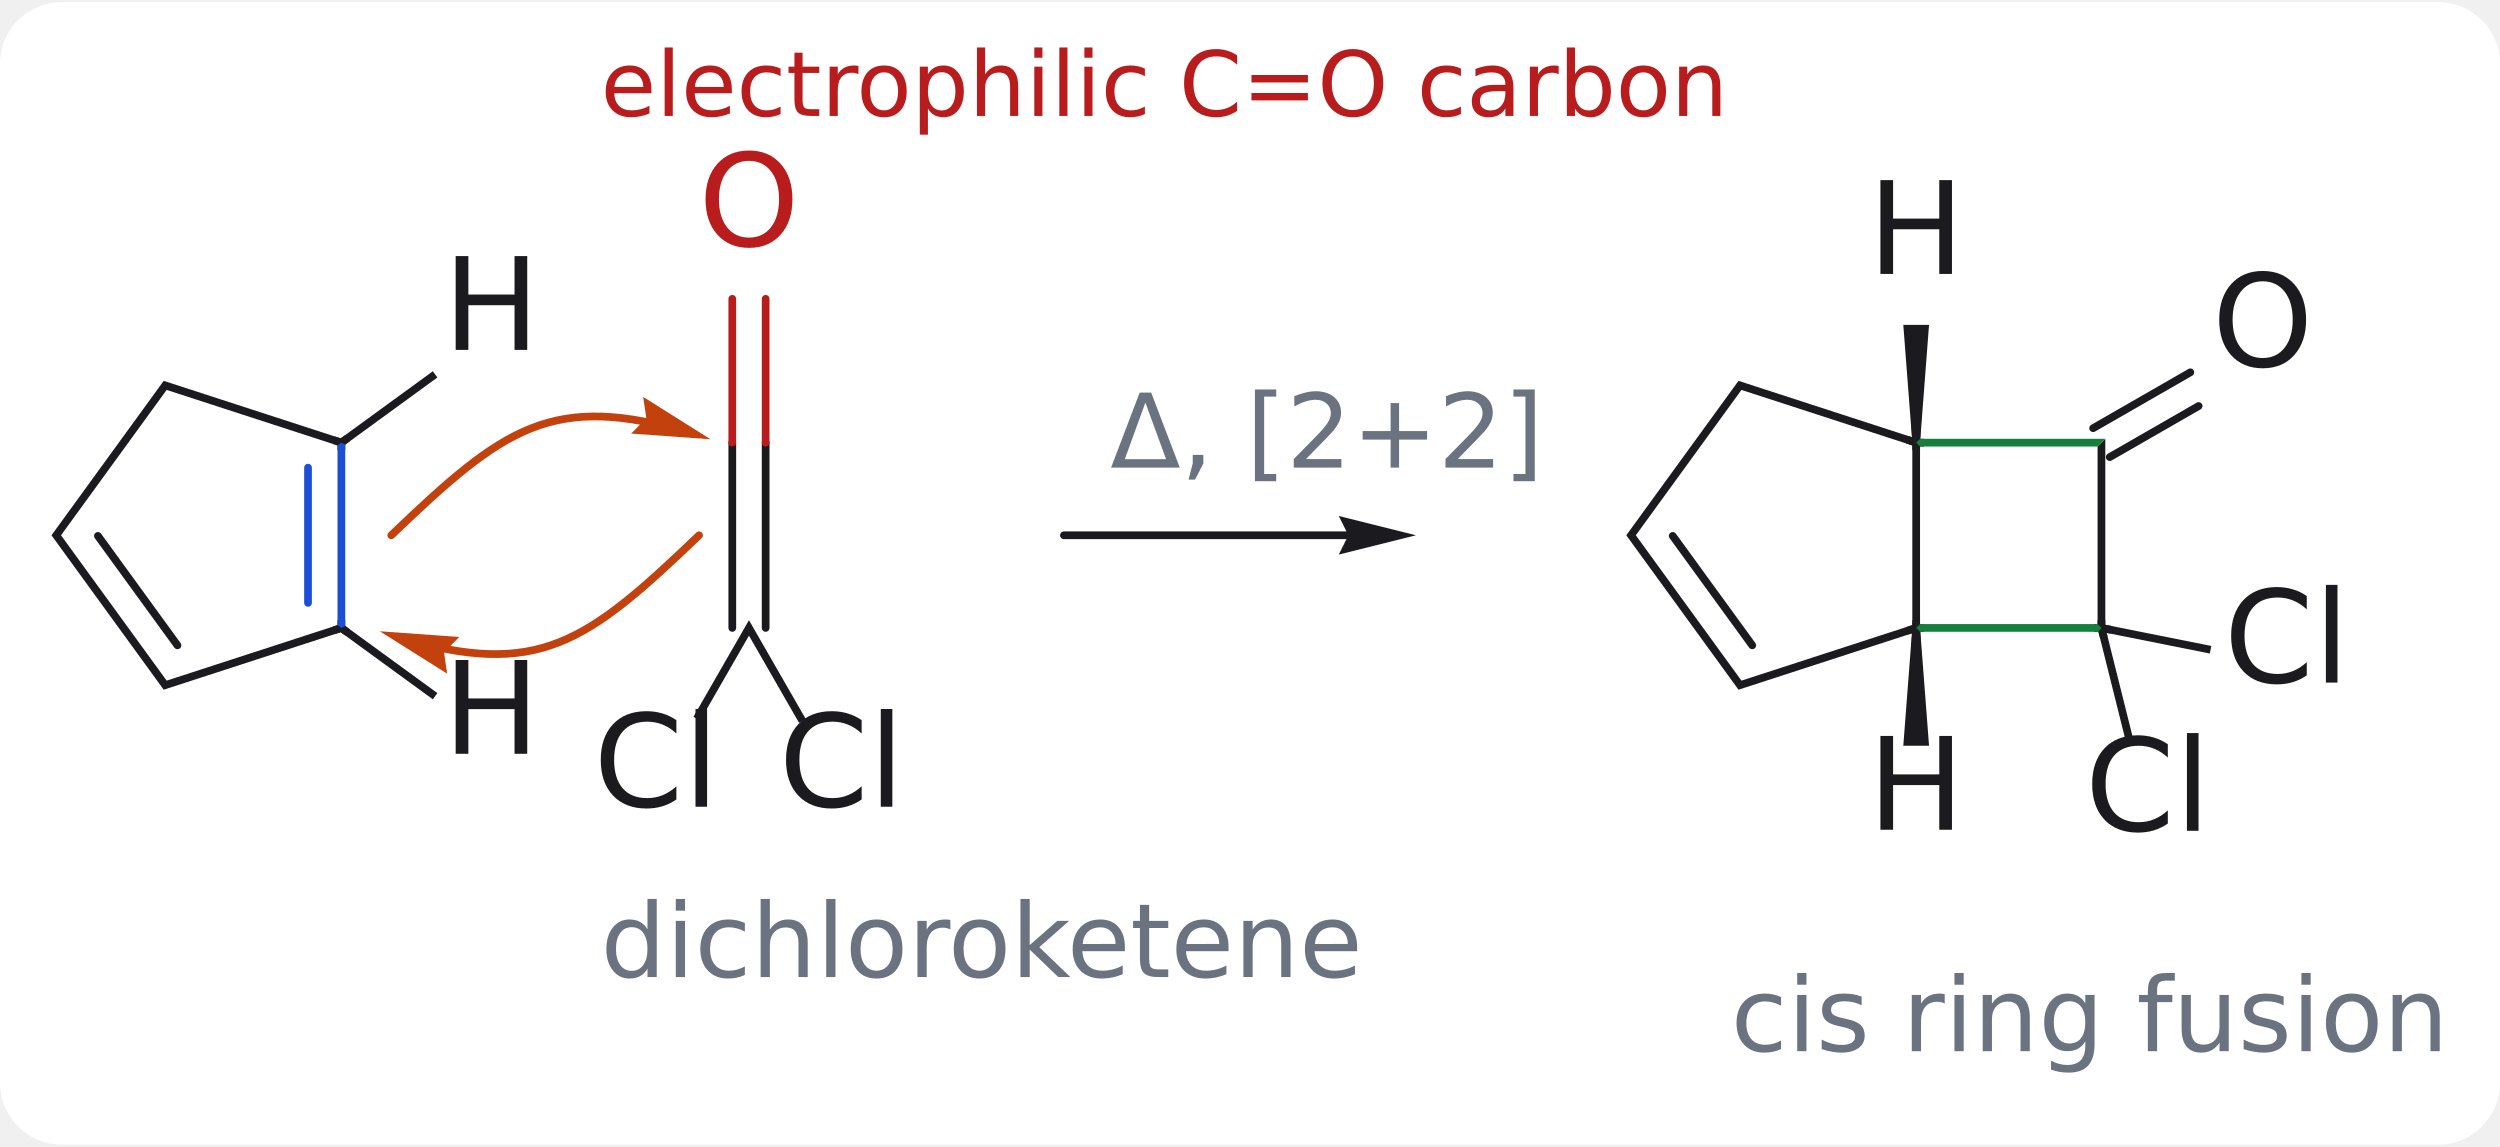
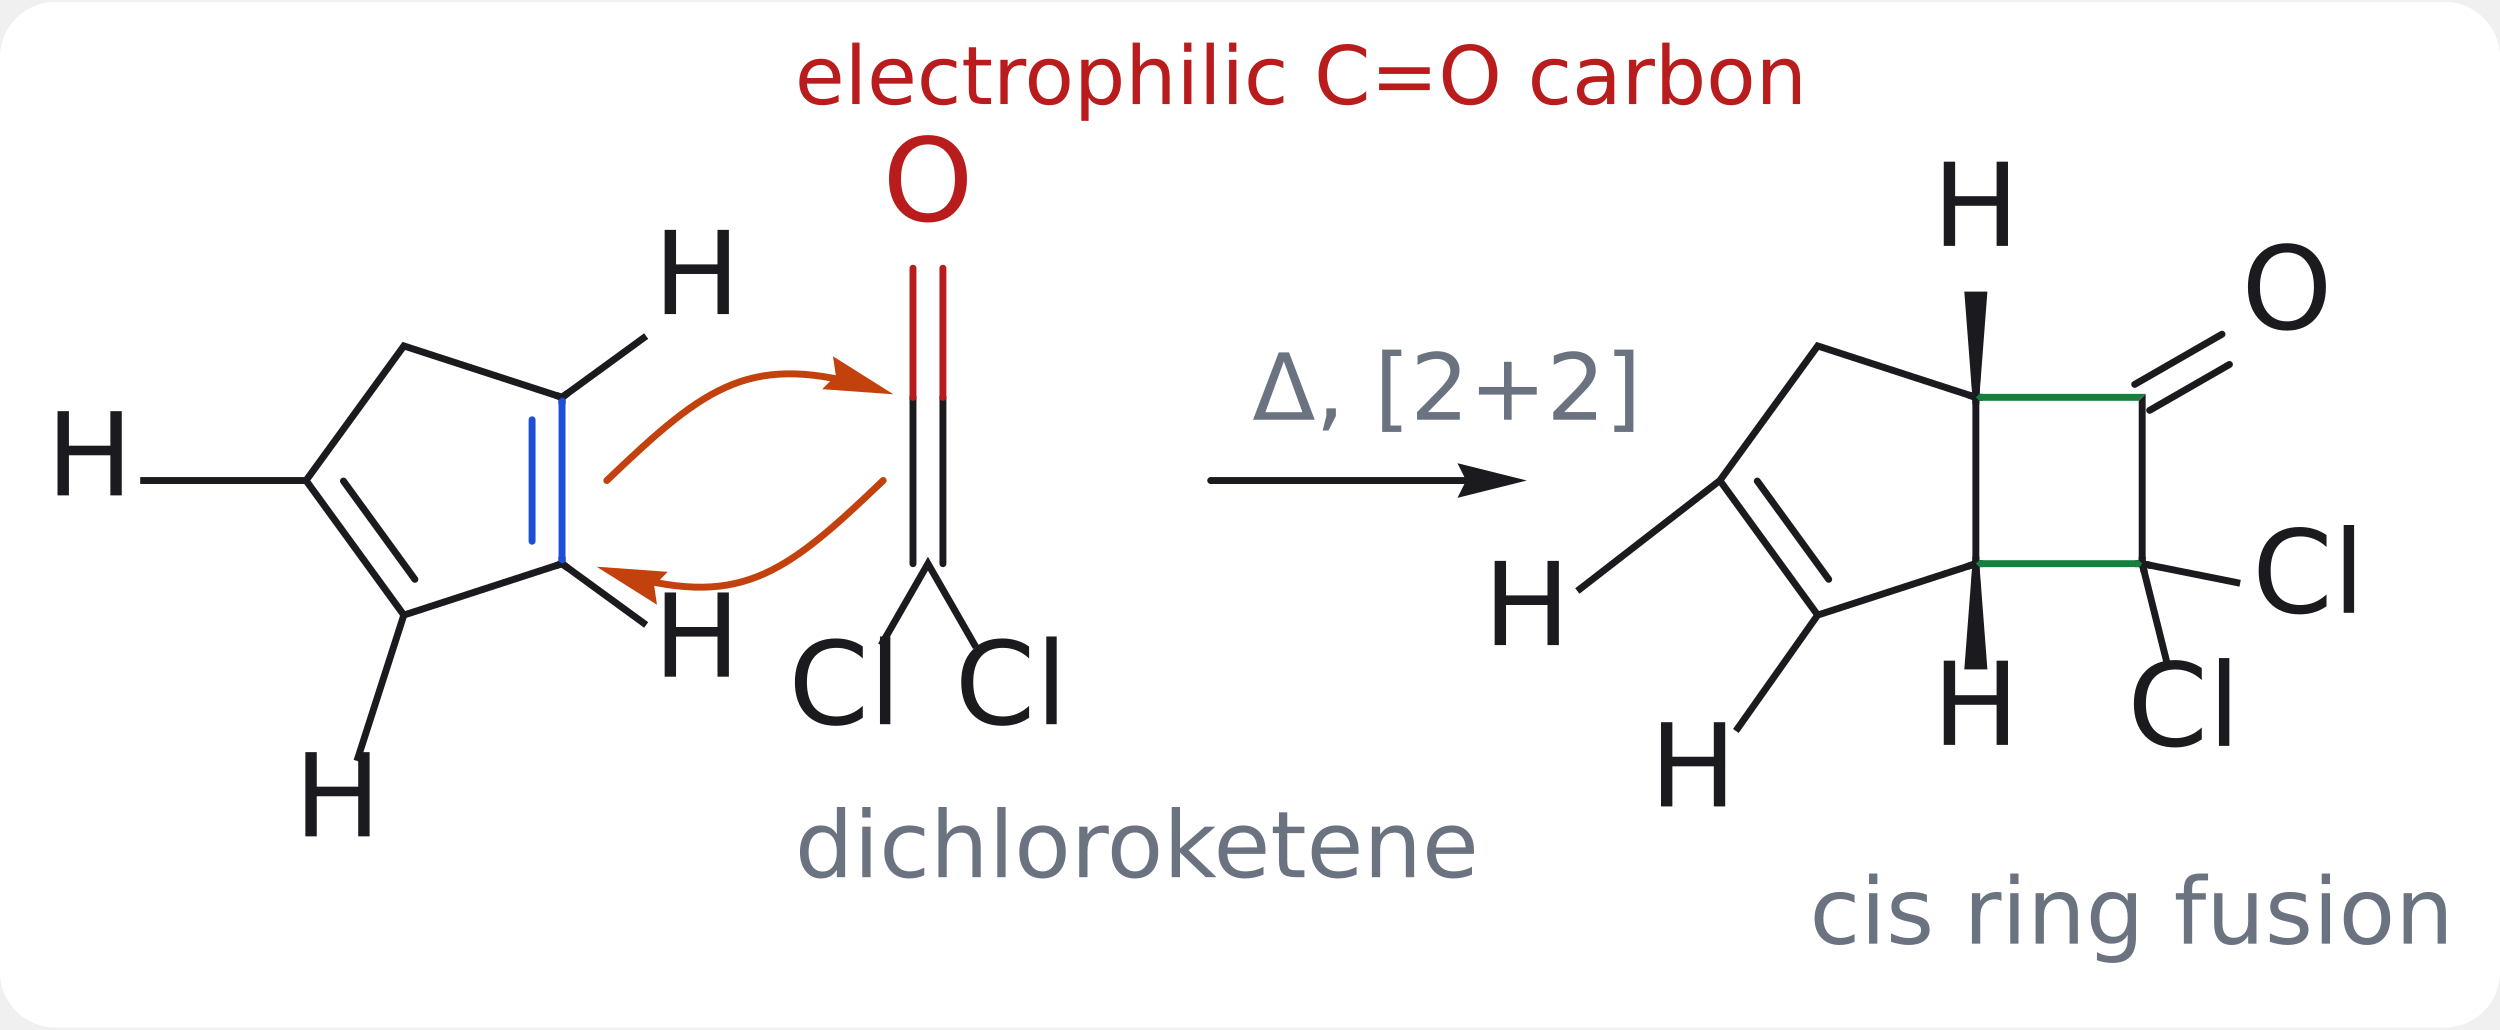
- <svg xmlns="http://www.w3.org/2000/svg" viewBox="-77.386 -120.867 566.737 259" width="351" height="161">
+ <svg xmlns="http://www.w3.org/2000/svg" viewBox="-141.913 -120.867 631.263 259" width="391" height="161">
  <style>.c-ink.fill{fill:#1b1b1f}.c-ink.stroke{stroke:#1b1b1f}.c-arrow.fill{fill:#c2410c}.c-arrow.stroke{stroke:#c2410c}.c-nu.fill{fill:#1d4ed8}.c-nu.stroke{stroke:#1d4ed8}.c-el.fill{fill:#b91c1c}.c-el.stroke{stroke:#b91c1c}.c-good.fill{fill:#15803d}.c-good.stroke{stroke:#15803d}.c-muted.fill{fill:#6b7280}.c-muted.stroke{stroke:#6b7280}.card{fill:#ffffff}@media (prefers-color-scheme: dark){.c-ink.fill{fill:#e6e6ea}.c-ink.stroke{stroke:#e6e6ea}.c-arrow.fill{fill:#ff9f5a}.c-arrow.stroke{stroke:#ff9f5a}.c-nu.fill{fill:#8ab4ff}.c-nu.stroke{stroke:#8ab4ff}.c-el.fill{fill:#ff8a8a}.c-el.stroke{stroke:#ff8a8a}.c-good.fill{fill:#6ee7a0}.c-good.stroke{stroke:#6ee7a0}.c-muted.fill{fill:#9ca3af}.c-muted.stroke{stroke:#9ca3af}.card{fill:#1e1e1e}}</style>
-   <rect class="card" x="-77.386" y="-120.867" width="566.737" height="259.000" rx="14" />
+   <rect class="card" x="-141.913" y="-120.867" width="631.263" height="259.000" rx="14" />
  <path class="c-nu stroke" d="M-7.56 -15.33 L-7.56 15.33 " fill="none" stroke-width="1.75" stroke-linecap="round" stroke-linejoin="round" />
  <line class="c-ink stroke" x1="-37.16" y1="24.947" x2="-55.189" y2="0.142" stroke-width="1.75" stroke-linecap="round" />
  <line class="c-ink stroke" x1="96.18" y1="-21" x2="96.18" y2="21" stroke-width="1.75" stroke-linecap="round" />
  <line class="c-ink stroke" x1="88.62" y1="-21" x2="88.62" y2="21" stroke-width="1.75" stroke-linecap="round" />
  <path class="c-el stroke" d="M88.62 -21 L88.62 -53.603 " fill="none" stroke-width="1.75" stroke-linecap="round" stroke-linejoin="round" />
  <path class="c-el stroke" d="M96.18 -21 L96.18 -53.603 " fill="none" stroke-width="1.75" stroke-linecap="round" stroke-linejoin="round" />
  <line class="c-ink stroke" x1="319.84" y1="24.947" x2="301.811" y2="0.142" stroke-width="1.75" stroke-linecap="round" />
  <line class="c-ink stroke" x1="397.116" y1="-24.277" x2="419.149" y2="-36.94" stroke-width="1.75" stroke-linecap="round" />
  <line class="c-ink stroke" x1="400.884" y1="-17.723" x2="421.032" y2="-29.303" stroke-width="1.75" stroke-linecap="round" />
  <path class="c-ink fill stroke" d="M-0.875 -20.364 L-0.875 -19.25 L0.875 -19.25 L0.875 -20.555 L0 -21 Z M-0.154 -21.97 L-1.394 -22.373 L-1.935 -20.709 L-0.875 -20.364 L0 -21 Z M0.875 -20.555 L1.93 -21.323 L0.899 -22.738 L-0.154 -21.97 L0 -21 Z " stroke-width="0" stroke-linecap="round" stroke-linejoin="round" />
  <path class="c-ink fill stroke" d="M0.875 20.555 L0.875 19.25 L-0.875 19.25 L-0.875 20.364 L0 21 Z M-0.875 20.364 L-1.935 20.709 L-1.394 22.373 L-0.154 21.97 L0 21 Z M-0.154 21.97 L0.899 22.738 L1.93 21.323 L0.875 20.555 L0 21 Z " stroke-width="0" stroke-linecap="round" stroke-linejoin="round" />
  <path class="c-ink fill stroke" d="M356.125 -20.364 L356.125 -19.25 L357.875 -19.25 L357.875 -20.125 L357 -21 Z M356.066 -22.224 L355.233 -22.494 L354.693 -20.83 L356.125 -20.364 L357 -21 Z M357.918 -21.875 L358.159 -26.833 L355.841 -26.833 L356.066 -22.224 L357 -21 Z M357.875 -20.125 L358.793 -20.125 L358.793 -21.875 L357.918 -21.875 L357 -21 Z " stroke-width="0" stroke-linecap="round" stroke-linejoin="round" />
  <path class="c-ink fill stroke" d="M357.875 20.125 L357.875 19.25 L356.125 19.25 L356.125 20.364 L357 21 Z M356.125 20.364 L354.693 20.83 L355.233 22.494 L356.066 22.224 L357 21 Z M356.066 22.224 L355.841 26.833 L358.159 26.833 L357.918 21.875 L357 21 Z M357.918 21.875 L358.793 21.875 L358.793 20.125 L357.875 20.125 L357 21 Z " stroke-width="0" stroke-linecap="round" stroke-linejoin="round" />
  <path class="c-ink fill stroke" d="M399.875 20.283 L399.875 19.25 L398.125 19.25 L398.125 20.125 L399 21 Z M398.125 20.125 L397.25 20.125 L397.25 21.875 L398.317 21.875 L399 21 Z M400.184 22.129 L401.042 22.301 L401.385 20.585 L399.875 20.283 L399 21 Z M398.317 21.875 L398.699 23.402 L400.396 22.978 L400.184 22.129 L399 21 Z " stroke-width="0" stroke-linecap="round" stroke-linejoin="round" />
-   <path class="c-ink fill stroke" d="M-0.875 20.364 L-39.608 32.949 L-40.276 35.007 L-0.154 21.97 L0 21 Z M-39.608 32.949 L-63.556 0 L-65.72 0 L-40.276 35.007 Z M-63.556 0 L-39.608 -32.949 L-40.276 -35.007 L-65.72 0 Z M-39.608 -32.949 L-0.875 -20.364 L0 -21 L-0.154 -21.97 L-40.276 -35.007 Z M0.875 -20.555 L21.765 -35.771 L20.735 -37.186 L-0.154 -21.97 L0 -21 Z M-0.154 21.97 L20.735 37.186 L21.765 35.771 L0.875 20.555 L0 21 Z M92.4 19.244 L79.81 41.151 L81.327 42.023 L92.4 22.756 Z M92.4 22.756 L103.768 42.536 L105.285 41.664 L92.4 19.244 Z M356.125 -20.364 L356.125 20.364 L357 21 L357.875 20.125 L357.875 -20.125 L357 -21 Z M356.125 20.364 L317.392 32.949 L316.724 35.007 L356.066 22.224 L357 21 Z M317.392 32.949 L293.444 0 L291.28 0 L316.724 35.007 Z M293.444 0 L317.392 -32.949 L316.724 -35.007 L291.28 0 Z M317.392 -32.949 L356.125 -20.364 L357 -21 L356.066 -22.224 L316.724 -35.007 Z M357.942 -21.875 L359.917 -47.702 L354.083 -47.702 L356.031 -22.235 L357 -21 Z M356.031 22.235 L354.083 47.702 L359.917 47.702 L357.942 21.875 L357 21 Z M398.125 -20.125 L398.125 20.125 L399 21 L399.875 20.283 L399.875 -21.875 Z M400.184 22.129 L423.565 26.805 L423.908 25.089 L399.875 20.283 L399 21 Z M398.317 21.875 L404.791 47.772 L406.489 47.347 L400.184 22.129 L399 21 Z " stroke-width="0" stroke-linecap="round" stroke-linejoin="round" />
+   <path class="c-ink fill stroke" d="M-0.875 20.364 L-39.608 32.949 L-39.942 33.978 L-39.246 34.672 L-0.154 21.97 L0 21 Z M-39.608 32.949 L-63.556 0 L-64.638 0 L-65.084 0.875 L-40.911 34.133 L-39.942 33.978 Z M-63.556 0 L-39.608 -32.949 L-40.276 -35.007 L-65.084 -0.875 L-64.638 0 Z M-39.608 -32.949 L-0.875 -20.364 L0 -21 L-0.154 -21.97 L-40.276 -35.007 Z M0.875 -20.555 L21.765 -35.771 L20.735 -37.186 L-0.154 -21.97 L0 -21 Z M-0.154 21.97 L20.735 37.186 L21.765 35.771 L0.875 20.555 L0 21 Z M92.4 19.244 L79.81 41.151 L81.327 42.023 L92.4 22.756 Z M92.4 22.756 L103.768 42.536 L105.285 41.664 L92.4 19.244 Z M356.125 -20.364 L356.125 20.364 L357 21 L357.875 20.125 L357.875 -20.125 L357 -21 Z M356.125 20.364 L317.392 32.949 L317.058 33.978 L317.605 34.72 L356.066 22.224 L357 21 Z M317.392 32.949 L293.444 0 L292.362 0 L292.185 1.244 L315.982 33.985 L317.058 33.978 Z M293.444 0 L317.392 -32.949 L316.724 -35.007 L291.727 -0.615 L292.362 0 Z M317.392 -32.949 L356.125 -20.364 L357 -21 L356.066 -22.224 L316.724 -35.007 Z M357.942 -21.875 L359.917 -47.702 L354.083 -47.702 L356.031 -22.235 L357 -21 Z M356.031 22.235 L354.083 47.702 L359.917 47.702 L357.942 21.875 L357 21 Z M398.125 -20.125 L398.125 20.125 L399 21 L399.875 20.283 L399.875 -21.875 Z M400.184 22.129 L423.565 26.805 L423.908 25.089 L399.875 20.283 L399 21 Z M398.317 21.875 L404.791 47.772 L406.489 47.347 L400.184 22.129 L399 21 Z M-40.911 34.133 L-52.614 70.534 L-50.948 71.07 L-39.246 34.672 L-39.942 33.978 Z M-65.084 -0.875 L-106.51 -0.875 L-106.51 0.875 L-65.084 0.875 L-64.638 0 Z M315.982 33.985 L295.685 62.737 L297.114 63.747 L317.605 34.72 L317.058 33.978 Z M291.727 -0.615 L255.834 27.209 L256.906 28.592 L292.185 1.244 L292.362 0 Z " stroke-width="0" stroke-linecap="round" stroke-linejoin="round" />
  <path class="c-nu fill stroke" d="M-0.875 -20.364 L-0.875 20.364 L0 21 L0.875 20.555 L0.875 -20.555 L0 -21 Z " stroke-width="0" stroke-linecap="round" stroke-linejoin="round" />
  <path class="c-good fill stroke" d="M357.875 -20.125 L398.125 -20.125 L399.875 -21.875 L357.918 -21.875 L357 -21 Z M357.918 21.875 L398.317 21.875 L399 21 L398.125 20.125 L357.875 20.125 L357 21 Z " stroke-width="0" stroke-linecap="round" stroke-linejoin="round" />
-   <text class="c-ink fill" xml:space="preserve" x="23.054" y="-62.222" font-family="DejaVu Sans" font-size="29.167" font-weight="normal" font-style="normal" text-decoration="none" dominant-baseline="text-before-edge">H</text>
-   <text class="c-ink fill" xml:space="preserve" x="23.054" y="29.338" font-family="DejaVu Sans" font-size="29.167" font-weight="normal" font-style="normal" text-decoration="none" dominant-baseline="text-before-edge">H</text>
-   <text class="c-el fill" xml:space="preserve" x="80.921" y="-85.756" font-family="DejaVu Sans" font-size="29.167" font-weight="normal" font-style="normal" text-decoration="none" dominant-baseline="text-before-edge">O</text>
-   <text class="c-ink fill" xml:space="preserve" x="57.166" y="41.34" font-family="DejaVu Sans" font-size="29.167" font-weight="normal" font-style="normal" text-decoration="none" dominant-baseline="text-before-edge">Cl</text>
-   <text class="c-ink fill" xml:space="preserve" x="99.166" y="41.34" font-family="DejaVu Sans" font-size="29.167" font-weight="normal" font-style="normal" text-decoration="none" dominant-baseline="text-before-edge">Cl</text>
-   <text class="c-ink fill" xml:space="preserve" x="346.034" y="-79.442" font-family="DejaVu Sans" font-size="29.167" font-weight="normal" font-style="normal" text-decoration="none" dominant-baseline="text-before-edge">H</text>
-   <text class="c-ink fill" xml:space="preserve" x="346.034" y="46.558" font-family="DejaVu Sans" font-size="29.167" font-weight="normal" font-style="normal" text-decoration="none" dominant-baseline="text-before-edge">H</text>
-   <text class="c-ink fill" xml:space="preserve" x="424.061" y="-58.456" font-family="DejaVu Sans" font-size="29.167" font-weight="normal" font-style="normal" text-decoration="none" dominant-baseline="text-before-edge">O</text>
-   <text class="c-ink fill" xml:space="preserve" x="426.766" y="13.2" font-family="DejaVu Sans" font-size="29.167" font-weight="normal" font-style="normal" text-decoration="none" dominant-baseline="text-before-edge">Cl</text>
-   <text class="c-ink fill" xml:space="preserve" x="395.266" y="46.8" font-family="DejaVu Sans" font-size="29.167" font-weight="normal" font-style="normal" text-decoration="none" dominant-baseline="text-before-edge">Cl</text>
+   <text class="c-ink fill" xml:space="preserve" x="23.054" y="-62.222" font-family="DejaVu Sans, Noto Sans CJK KR, Noto Sans CJK JP, sans-serif" font-size="29.167" font-weight="normal" font-style="normal" text-decoration="none" dominant-baseline="text-before-edge">H</text>
+   <text class="c-ink fill" xml:space="preserve" x="23.054" y="29.338" font-family="DejaVu Sans, Noto Sans CJK KR, Noto Sans CJK JP, sans-serif" font-size="29.167" font-weight="normal" font-style="normal" text-decoration="none" dominant-baseline="text-before-edge">H</text>
+   <text class="c-el fill" xml:space="preserve" x="80.921" y="-85.756" font-family="DejaVu Sans, Noto Sans CJK KR, Noto Sans CJK JP, sans-serif" font-size="29.167" font-weight="normal" font-style="normal" text-decoration="none" dominant-baseline="text-before-edge">O</text>
+   <text class="c-ink fill" xml:space="preserve" x="57.166" y="41.34" font-family="DejaVu Sans, Noto Sans CJK KR, Noto Sans CJK JP, sans-serif" font-size="29.167" font-weight="normal" font-style="normal" text-decoration="none" dominant-baseline="text-before-edge">Cl</text>
+   <text class="c-ink fill" xml:space="preserve" x="99.166" y="41.34" font-family="DejaVu Sans, Noto Sans CJK KR, Noto Sans CJK JP, sans-serif" font-size="29.167" font-weight="normal" font-style="normal" text-decoration="none" dominant-baseline="text-before-edge">Cl</text>
+   <text class="c-ink fill" xml:space="preserve" x="346.034" y="-79.442" font-family="DejaVu Sans, Noto Sans CJK KR, Noto Sans CJK JP, sans-serif" font-size="29.167" font-weight="normal" font-style="normal" text-decoration="none" dominant-baseline="text-before-edge">H</text>
+   <text class="c-ink fill" xml:space="preserve" x="346.034" y="46.558" font-family="DejaVu Sans, Noto Sans CJK KR, Noto Sans CJK JP, sans-serif" font-size="29.167" font-weight="normal" font-style="normal" text-decoration="none" dominant-baseline="text-before-edge">H</text>
+   <text class="c-ink fill" xml:space="preserve" x="424.061" y="-58.456" font-family="DejaVu Sans, Noto Sans CJK KR, Noto Sans CJK JP, sans-serif" font-size="29.167" font-weight="normal" font-style="normal" text-decoration="none" dominant-baseline="text-before-edge">O</text>
+   <text class="c-ink fill" xml:space="preserve" x="426.766" y="13.2" font-family="DejaVu Sans, Noto Sans CJK KR, Noto Sans CJK JP, sans-serif" font-size="29.167" font-weight="normal" font-style="normal" text-decoration="none" dominant-baseline="text-before-edge">Cl</text>
+   <text class="c-ink fill" xml:space="preserve" x="395.266" y="46.8" font-family="DejaVu Sans, Noto Sans CJK KR, Noto Sans CJK JP, sans-serif" font-size="29.167" font-weight="normal" font-style="normal" text-decoration="none" dominant-baseline="text-before-edge">Cl</text>
+   <text class="c-ink fill" xml:space="preserve" x="-67.666" y="69.658" font-family="DejaVu Sans, Noto Sans CJK KR, Noto Sans CJK JP, sans-serif" font-size="29.167" font-weight="normal" font-style="normal" text-decoration="none" dominant-baseline="text-before-edge">H</text>
+   <text class="c-ink fill" xml:space="preserve" x="-130.246" y="-16.442" font-family="DejaVu Sans, Noto Sans CJK KR, Noto Sans CJK JP, sans-serif" font-size="29.167" font-weight="normal" font-style="normal" text-decoration="none" dominant-baseline="text-before-edge">H</text>
+   <text class="c-ink fill" xml:space="preserve" x="274.634" y="62.098" font-family="DejaVu Sans, Noto Sans CJK KR, Noto Sans CJK JP, sans-serif" font-size="29.167" font-weight="normal" font-style="normal" text-decoration="none" dominant-baseline="text-before-edge">H</text>
+   <text class="c-ink fill" xml:space="preserve" x="232.634" y="21.358" font-family="DejaVu Sans, Noto Sans CJK KR, Noto Sans CJK JP, sans-serif" font-size="29.167" font-weight="normal" font-style="normal" text-decoration="none" dominant-baseline="text-before-edge">H</text>
  <path class="c-ink stroke" d="M163.8 0 L239.225 0 " fill="none" stroke-width="1.75" stroke-linecap="round" stroke-linejoin="round" />
  <path class="c-ink fill stroke" d="M243.6 0 L226.1 -4.375 L228.287 0 L226.1 4.375 Z " stroke-width="0" stroke-linecap="round" stroke-linejoin="round" />
  <path class="c-arrow stroke" d="M11.31 0 C36.822 -24.438 47.776 -32.578 79.508 -23.075 " fill="none" stroke-width="1.75" stroke-linecap="round" stroke-linejoin="round" />
  <path class="c-arrow fill stroke" d="M83.683 -21.763 L68.418 -31.374 L69.133 -26.535 L65.691 -23.06 Z " stroke-width="0" stroke-linecap="round" stroke-linejoin="round" />
  <path class="c-arrow stroke" d="M81.09 0 C55.578 24.438 44.624 32.578 12.892 23.075 " fill="none" stroke-width="1.75" stroke-linecap="round" stroke-linejoin="round" />
  <path class="c-arrow fill stroke" d="M8.717 21.763 L23.982 31.374 L23.267 26.535 L26.709 23.06 Z " stroke-width="0" stroke-linecap="round" stroke-linejoin="round" />
-   <text class="c-el fill" xml:space="preserve" x="58.8" y="-109.2" font-family="DejaVu Sans" font-size="20.417" font-weight="normal" font-style="normal" text-decoration="none" dominant-baseline="text-before-edge">electrophilic C=O carbon</text>
-   <text class="c-muted fill" xml:space="preserve" x="58.8" y="84" font-family="DejaVu Sans" font-size="23.333" font-weight="normal" font-style="normal" text-decoration="none" dominant-baseline="text-before-edge">dichloroketene</text>
-   <text class="c-muted fill" xml:space="preserve" x="174.3" y="-31.5" font-family="DejaVu Sans" font-size="23.333" font-weight="normal" font-style="normal" text-decoration="none" dominant-baseline="text-before-edge">Δ, [2+2]</text>
-   <text class="c-muted fill" xml:space="preserve" x="315" y="100.8" font-family="DejaVu Sans" font-size="23.333" font-weight="normal" font-style="normal" text-decoration="none" dominant-baseline="text-before-edge">cis ring fusion</text>
+   <text class="c-el fill" xml:space="preserve" x="58.8" y="-109.2" font-family="DejaVu Sans, Noto Sans CJK KR, Noto Sans CJK JP, sans-serif" font-size="20.417" font-weight="normal" font-style="normal" text-decoration="none" dominant-baseline="text-before-edge">electrophilic C=O carbon</text>
+   <text class="c-muted fill" xml:space="preserve" x="58.8" y="84" font-family="DejaVu Sans, Noto Sans CJK KR, Noto Sans CJK JP, sans-serif" font-size="23.333" font-weight="normal" font-style="normal" text-decoration="none" dominant-baseline="text-before-edge">dichloroketene</text>
+   <text class="c-muted fill" xml:space="preserve" x="174.3" y="-31.5" font-family="DejaVu Sans, Noto Sans CJK KR, Noto Sans CJK JP, sans-serif" font-size="23.333" font-weight="normal" font-style="normal" text-decoration="none" dominant-baseline="text-before-edge">Δ, [2+2]</text>
+   <text class="c-muted fill" xml:space="preserve" x="315" y="100.8" font-family="DejaVu Sans, Noto Sans CJK KR, Noto Sans CJK JP, sans-serif" font-size="23.333" font-weight="normal" font-style="normal" text-decoration="none" dominant-baseline="text-before-edge">cis ring fusion</text>
</svg>
